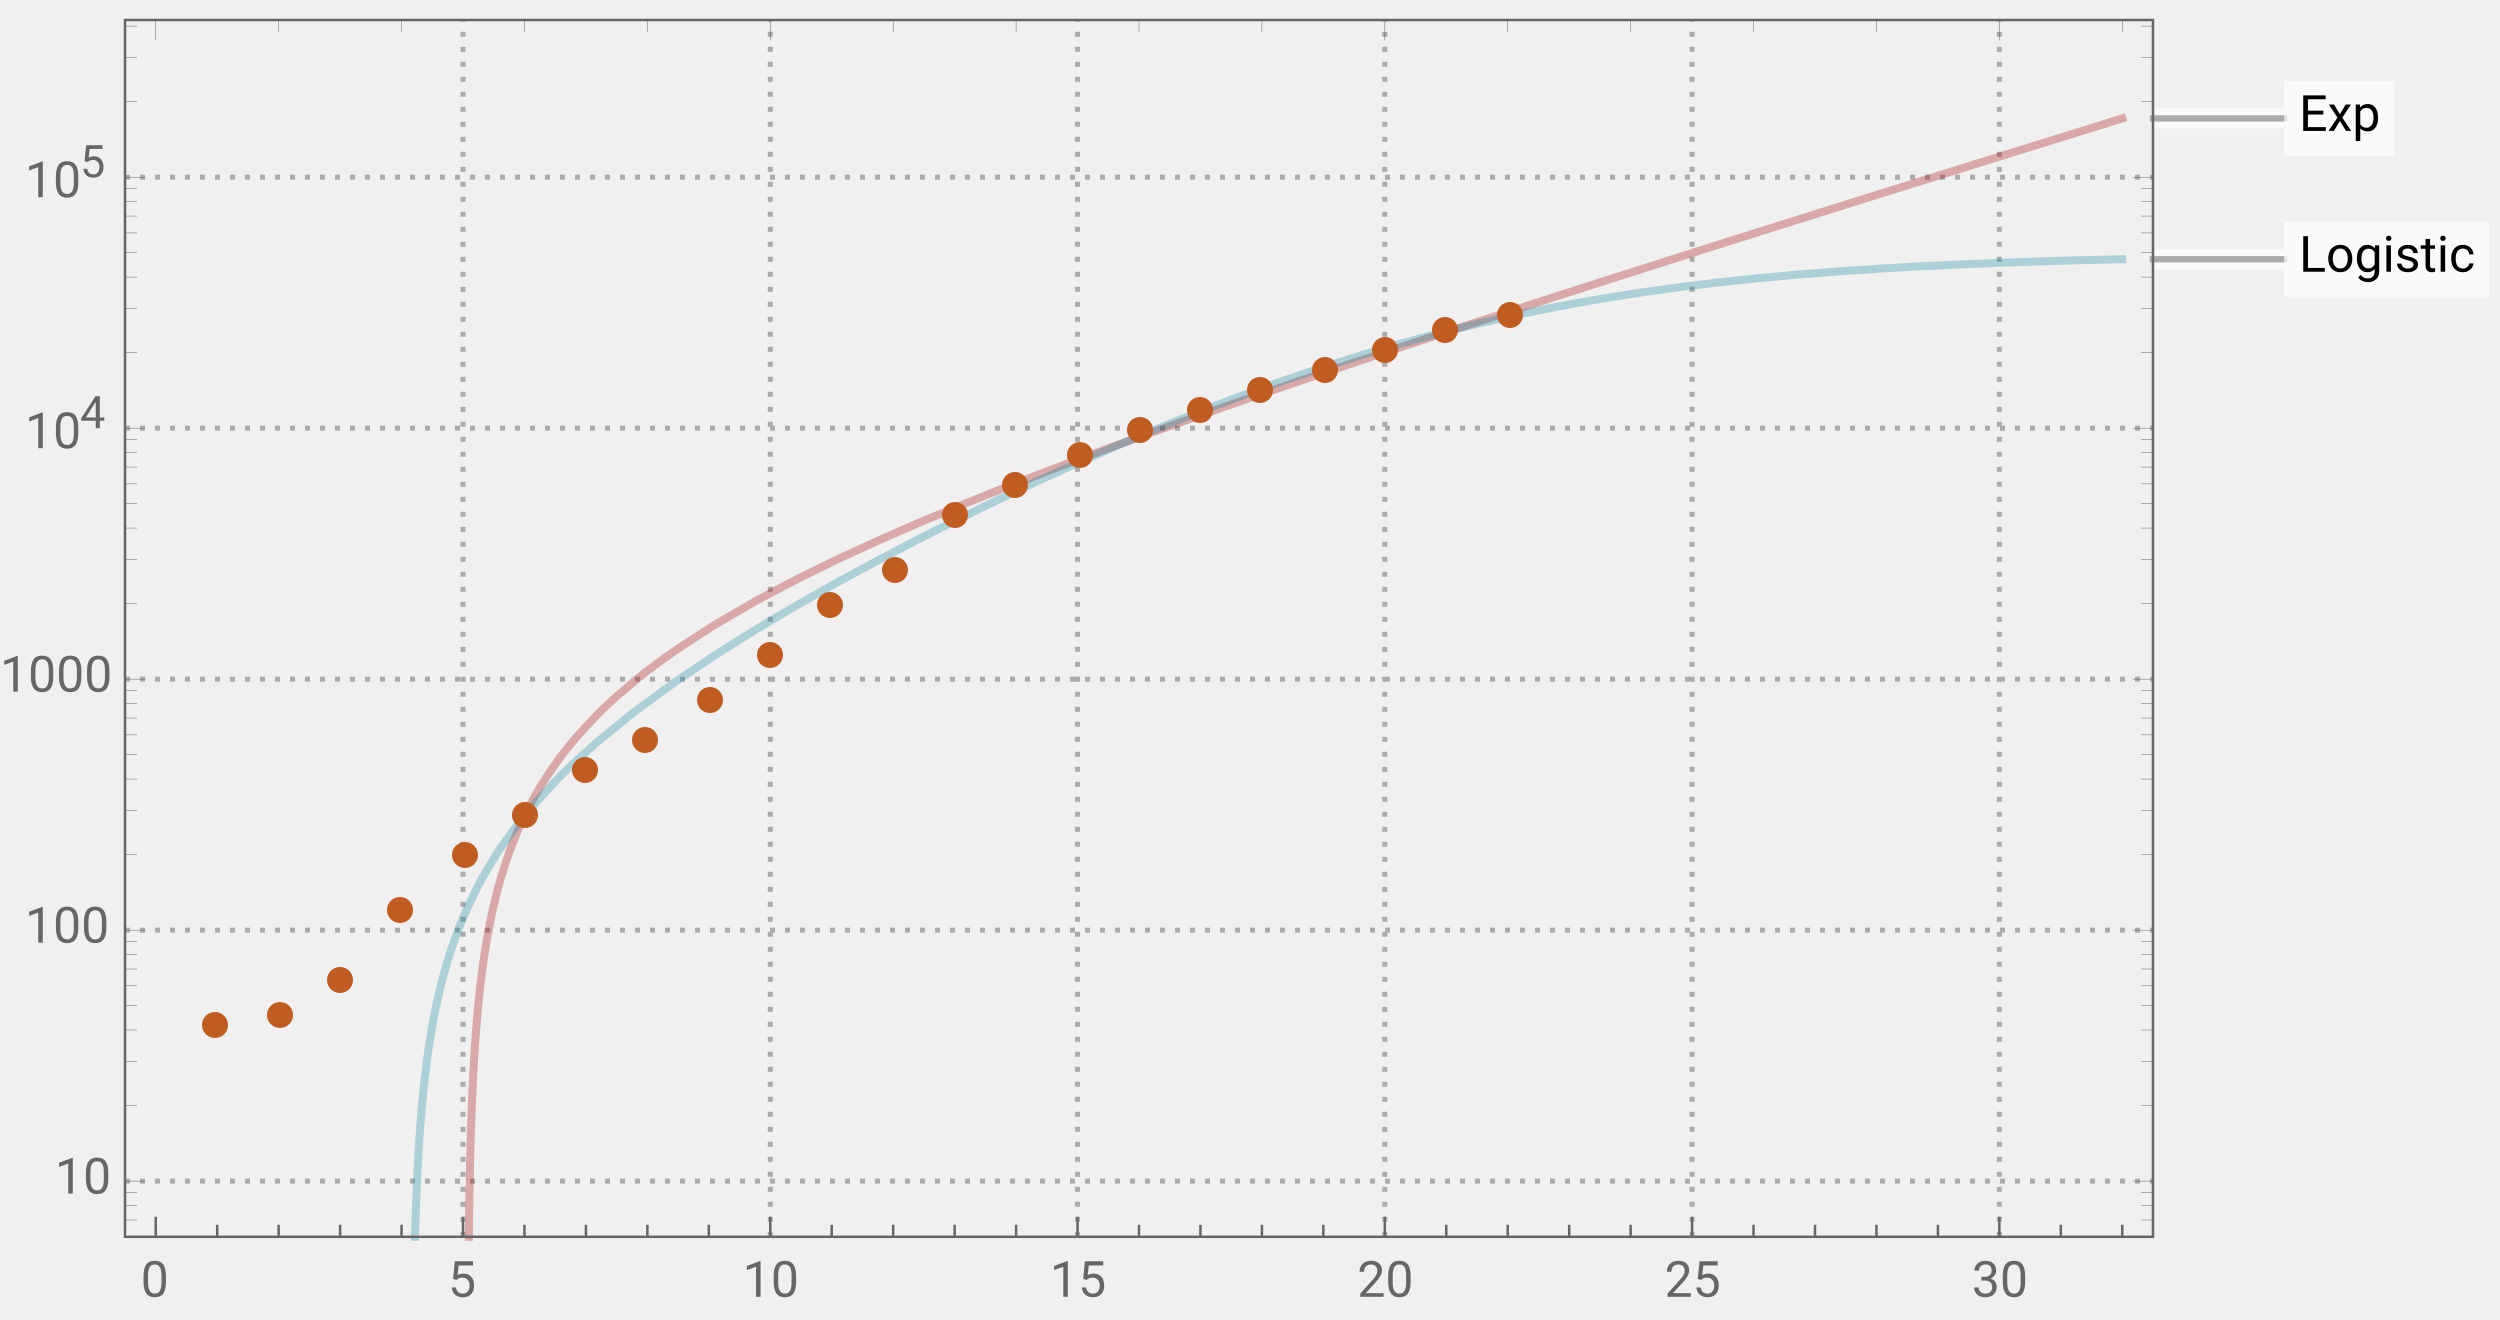
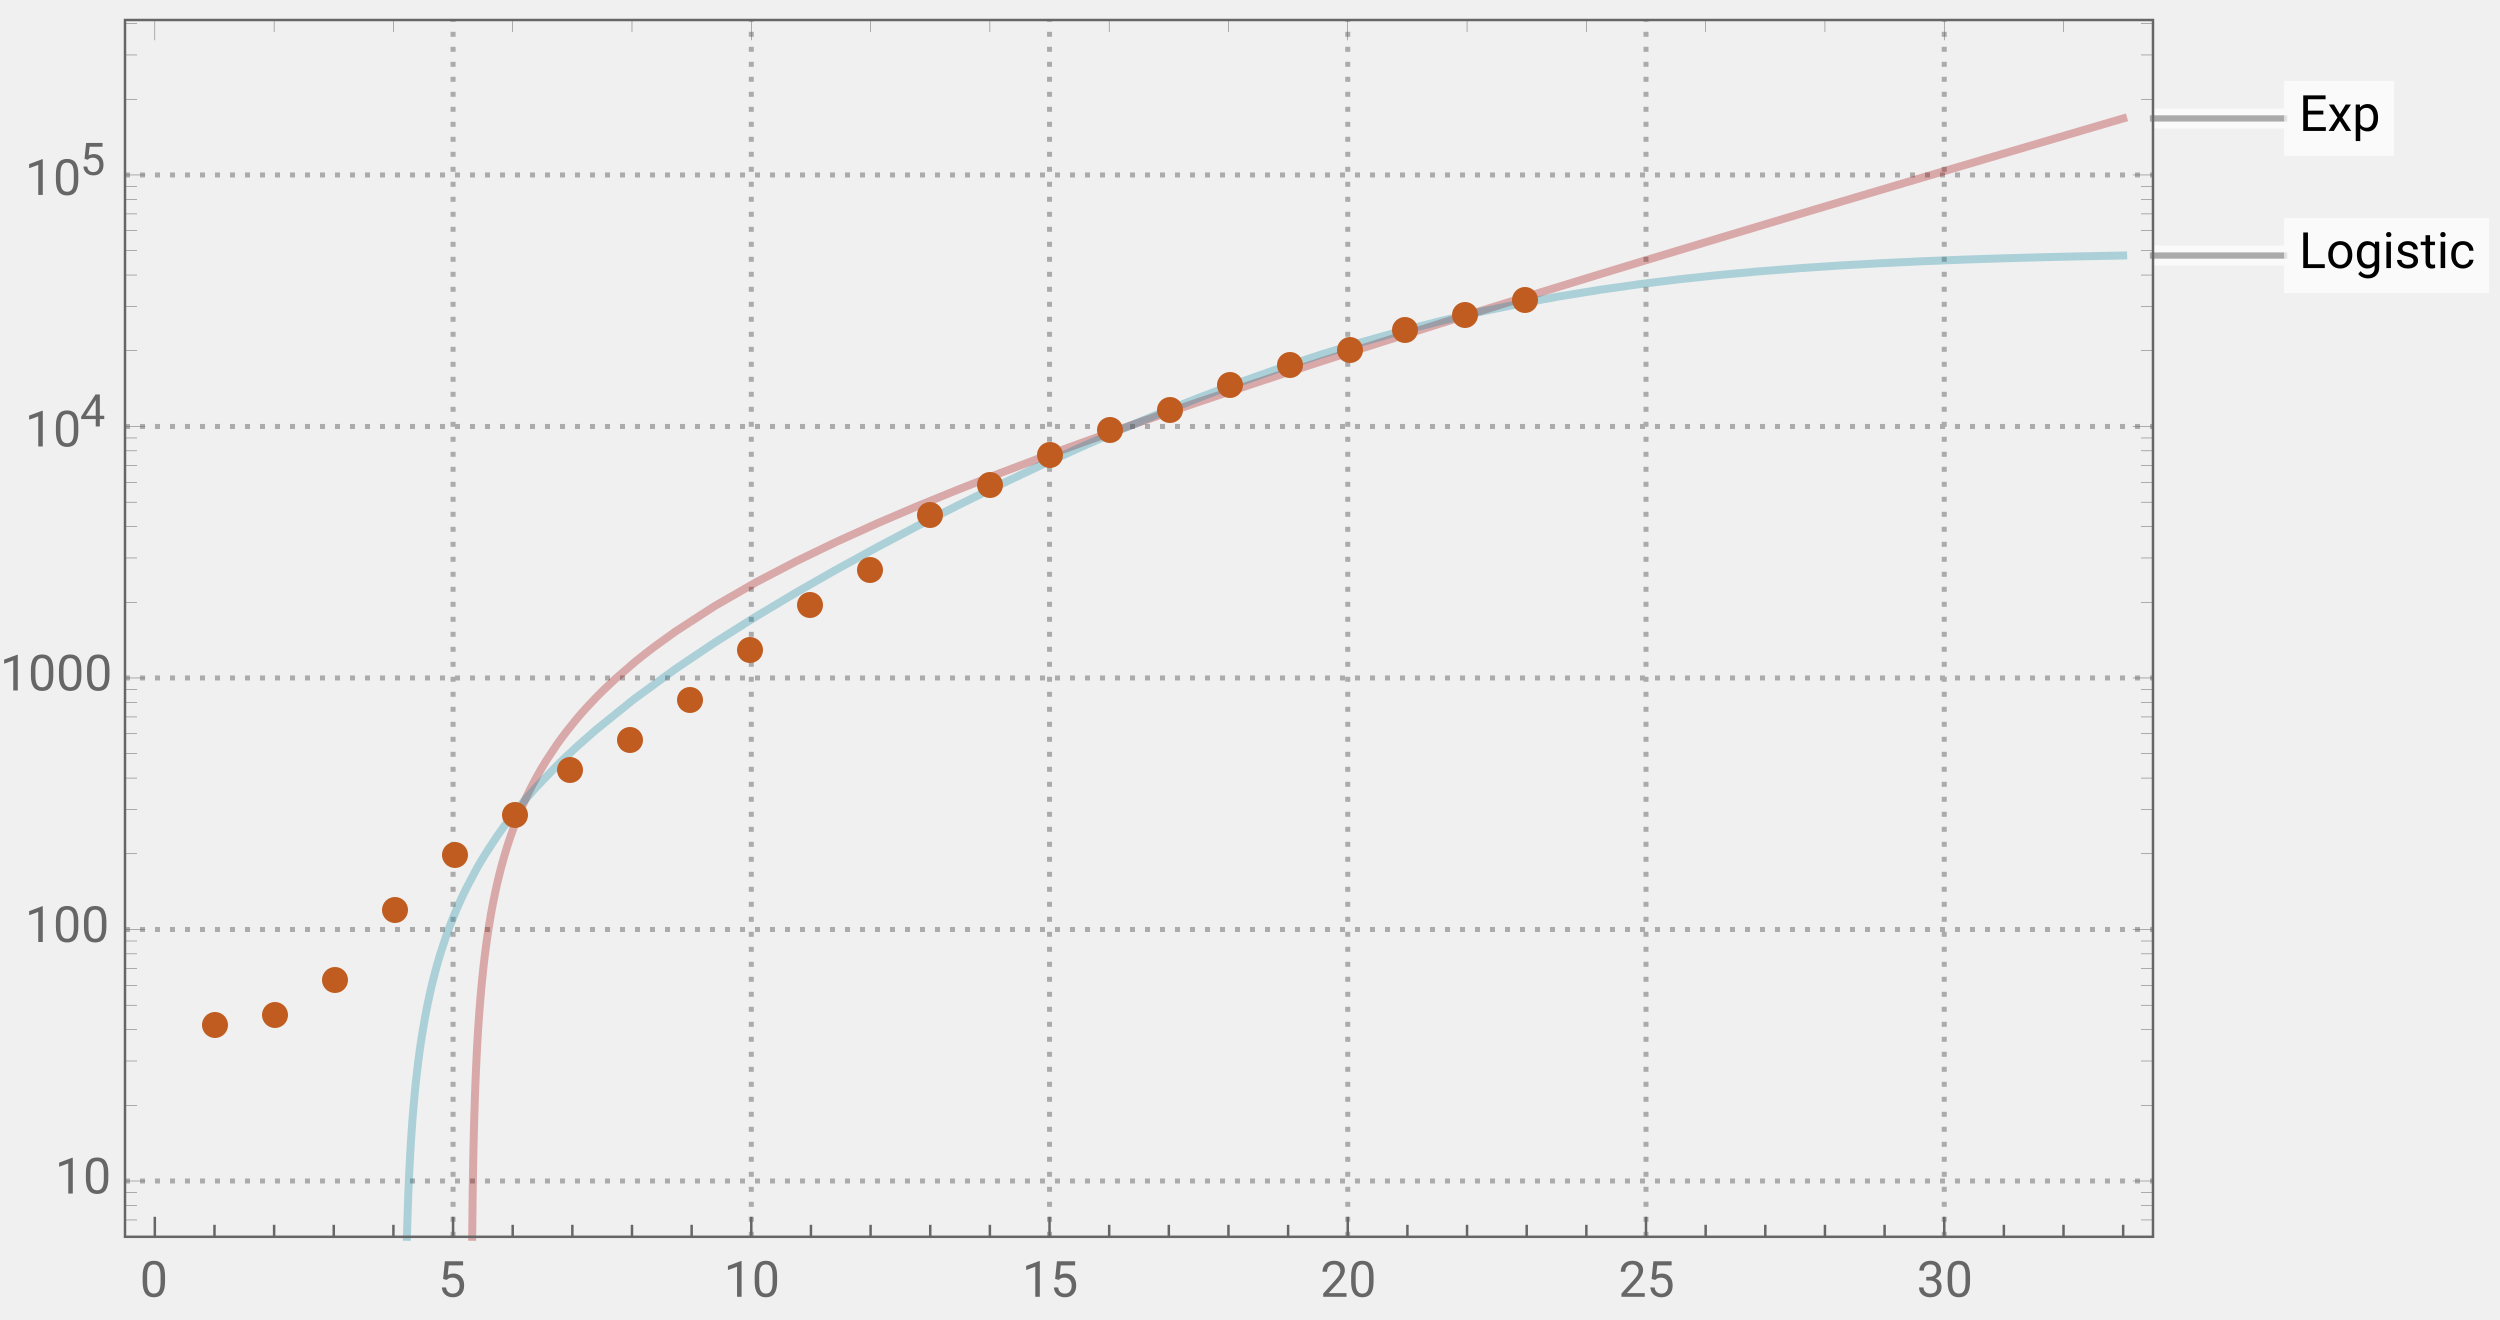
<svg xmlns="http://www.w3.org/2000/svg" xmlns:xlink="http://www.w3.org/1999/xlink" width="500pt" height="352" viewBox="0 0 500 264">
  <defs>
    <symbol overflow="visible" id="a">
      <path d="M4.844-3.285H1.762v2.52h3.582V0H.824v-7.11h4.469v.774H1.762v2.281h3.082zm0 0" />
    </symbol>
    <symbol overflow="visible" id="b">
      <path d="M2.457-3.355l1.172-1.926h1.055l-1.73 2.61L4.733 0H3.691L2.47-1.977 1.25 0H.2l1.784-2.672-1.73-2.61h1.043zm0 0" />
    </symbol>
    <symbol overflow="visible" id="c">
      <path d="M5.148-2.582c0 .805-.187 1.45-.554 1.941-.367.493-.864.739-1.492.739-.641 0-1.149-.203-1.516-.61v2.543H.684V-5.28h.824l.047.586c.367-.457.875-.688 1.53-.688.634 0 1.138.242 1.509.719.367.48.554 1.144.554 2zm-.906-.106c0-.593-.125-1.062-.379-1.41-.254-.343-.601-.515-1.047-.515-.546 0-.957.242-1.23.726v2.524c.27.48.684.722 1.242.722.434 0 .777-.171 1.031-.515.258-.344.383-.852.383-1.532zm0 0" />
    </symbol>
    <symbol overflow="visible" id="d">
      <path d="M1.766-.766h3.37V0H.825v-7.11h.942zm0 0" />
    </symbol>
    <symbol overflow="visible" id="e">
      <path d="M.445-2.691c0-.516.102-.98.305-1.395a2.25 2.25 0 01.848-.957c.363-.227.777-.34 1.246-.34.719 0 1.3.25 1.742.75.445.496.668 1.16.668 1.985v.066c0 .512-.098.977-.297 1.383a2.24 2.24 0 01-.844.957 2.35 2.35 0 01-1.261.34c-.715 0-1.297-.25-1.743-.746-.445-.5-.664-1.157-.664-1.977zm.907.109c0 .586.136 1.055.41 1.41.27.356.633.531 1.09.531.46 0 .824-.18 1.093-.539.27-.36.407-.863.407-1.511 0-.579-.137-1.047-.415-1.407a1.312 1.312 0 00-1.093-.543c-.446 0-.809.18-1.082.536-.274.355-.41.863-.41 1.523zm0 0" />
    </symbol>
    <symbol overflow="visible" id="f">
      <path d="M.469-2.688c0-.82.191-1.476.57-1.964.383-.485.887-.73 1.516-.73.644 0 1.148.23 1.507.687l.043-.586h.825v5.156c0 .684-.2 1.219-.606 1.613-.406.395-.949.59-1.633.59a2.71 2.71 0 01-1.12-.242c-.364-.164-.641-.387-.833-.668l.469-.543c.387.477.86.719 1.418.719.441 0 .785-.125 1.031-.371.246-.246.367-.598.367-1.047v-.453c-.359.418-.855.625-1.48.625-.617 0-1.117-.25-1.5-.746-.383-.5-.574-1.18-.574-2.04zm.906.106c0 .594.125 1.062.367 1.402.246.34.586.512 1.028.512.57 0 .988-.262 1.253-.777V-3.86c-.277-.504-.691-.754-1.246-.754-.437 0-.78.168-1.027.511-.25.344-.375.848-.375 1.52zm0 0" />
    </symbol>
    <symbol overflow="visible" id="g">
      <path d="M1.664 0H.762v-5.281h.902zM.688-6.684c0-.148.046-.27.136-.37.09-.102.223-.153.395-.153.176 0 .312.05.402.152.09.102.137.223.137.371 0 .145-.047.27-.137.364-.09.097-.223.148-.402.148-.176 0-.305-.047-.395-.148a.518.518 0 01-.136-.364zm0 0" />
    </symbol>
    <symbol overflow="visible" id="h">
      <path d="M3.758-1.402a.659.659 0 00-.274-.567c-.183-.136-.504-.254-.96-.351-.458-.098-.82-.215-1.09-.352-.27-.137-.47-.297-.598-.488a1.161 1.161 0 01-.191-.672c0-.434.183-.8.55-1.098.367-.3.832-.453 1.403-.453.597 0 1.086.156 1.457.465.375.309.558.707.558 1.188h-.906c0-.247-.105-.461-.316-.641-.211-.18-.473-.27-.793-.27-.328 0-.586.075-.77.22a.666.666 0 00-.281.558c0 .218.086.383.258.496.172.11.484.215.937.316.45.102.817.219 1.094.36.281.14.488.308.625.507.133.196.203.434.203.72 0 .472-.191.85-.566 1.136-.38.285-.868.426-1.473.426-.422 0-.797-.075-1.121-.223a1.852 1.852 0 01-.766-.629 1.513 1.513 0 01-.273-.871h.902a.93.93 0 00.363.719c.227.18.528.265.895.265.344 0 .617-.066.824-.207a.635.635 0 00.309-.554zm0 0" />
    </symbol>
    <symbol overflow="visible" id="i">
      <path d="M1.91-6.563v1.282h.985v.695H1.91v3.277c0 .211.043.371.13.477.089.105.237.16.452.16.102 0 .246-.023.43-.062V0a2.573 2.573 0 01-.695.098c-.403 0-.707-.121-.914-.368-.204-.242-.305-.59-.305-1.039v-3.277H.043v-.695h.965v-1.282zm0 0" />
    </symbol>
    <symbol overflow="visible" id="j">
      <path d="M2.805-.64a1.3 1.3 0 00.843-.294 1.01 1.01 0 00.399-.73h.855c-.015.3-.12.59-.312.863a2.03 2.03 0 01-.77.653 2.2 2.2 0 01-1.015.246c-.72 0-1.293-.239-1.72-.72C.66-1.101.45-1.757.45-2.593v-.148c0-.516.094-.973.285-1.375.188-.399.457-.711.813-.93.351-.223.77-.336 1.25-.336.594 0 1.086.18 1.476.535.395.356.602.817.63 1.38h-.856a1.238 1.238 0 00-.387-.84 1.217 1.217 0 00-.863-.333c-.457 0-.813.168-1.067.496-.253.332-.378.81-.378 1.434v.172c0 .61.125 1.078.375 1.406.25.328.609.492 1.078.492zm0 0" />
    </symbol>
    <symbol overflow="visible" id="k">
      <path d="M5.047-3.031c0 1.058-.18 1.844-.54 2.36-.362.51-.925.769-1.694.769-.758 0-1.32-.25-1.684-.754C.766-1.16.574-1.91.562-2.91v-1.207c0-1.043.18-1.82.54-2.328.363-.508.93-.762 1.703-.762.765 0 1.328.246 1.687.734.36.489.547 1.246.555 2.27zm-.902-1.235c0-.765-.106-1.324-.32-1.675-.216-.348-.555-.524-1.02-.524-.465 0-.801.176-1.012.524-.211.347-.32.882-.328 1.605v1.445c0 .77.113 1.336.336 1.704.222.367.558.546 1.012.546.445 0 .777-.171.992-.515.218-.344.332-.89.34-1.633zm0 0" />
    </symbol>
    <symbol overflow="visible" id="l">
      <path d="M1.008-3.563l.36-3.546h3.64v.836H2.133l-.215 1.937a2.32 2.32 0 011.187-.309c.649 0 1.16.215 1.543.645.383.426.57 1.004.57 1.734 0 .735-.195 1.309-.593 1.73-.395.423-.945.634-1.656.634-.63 0-1.14-.176-1.54-.524C1.032-.773.81-1.254.75-1.87h.855c.055.406.2.715.434.922.234.207.547.308.93.308.422 0 .75-.14.988-.43.238-.284.36-.679.36-1.187 0-.472-.13-.855-.387-1.144-.258-.285-.606-.43-1.035-.43-.395 0-.704.086-.926.258l-.242.195zm0 0" />
    </symbol>
    <symbol overflow="visible" id="m">
      <path d="M3.559 0h-.907v-6.02l-1.824.668v-.82l2.59-.973h.14zm0 0" />
    </symbol>
    <symbol overflow="visible" id="n">
      <path d="M5.25 0H.59v-.648l2.46-2.735c.364-.414.618-.75.755-1.008.14-.257.21-.527.21-.804 0-.371-.113-.676-.34-.914-.222-.239-.523-.356-.898-.356-.449 0-.797.13-1.047.383-.25.254-.37.613-.37 1.066H.452c0-.652.211-1.183.633-1.586.422-.402.984-.605 1.691-.605.66 0 1.184.172 1.567.52.386.347.578.808.578 1.382 0 .703-.445 1.535-1.336 2.5L1.68-.738h3.57zm0 0" />
    </symbol>
    <symbol overflow="visible" id="o">
      <path d="M1.906-3.992h.676c.426-.008.762-.121 1.008-.34.242-.219.363-.512.363-.883 0-.832-.414-1.25-1.242-1.25-.39 0-.703.113-.938.336-.23.223-.347.516-.347.887H.523c0-.563.204-1.031.618-1.406.41-.372.933-.559 1.57-.559.672 0 1.195.176 1.578.531.379.356.57.848.57 1.48 0 .31-.101.61-.3.9a1.81 1.81 0 01-.817.648c.39.125.692.328.903.617.214.285.32.636.32 1.047 0 .64-.207 1.144-.625 1.52-.418.374-.957.562-1.625.562s-1.211-.18-1.63-.543c-.417-.36-.624-.836-.624-1.43h.906c0 .375.121.672.367.898.243.227.57.336.98.336.438 0 .77-.113 1-.34.231-.23.349-.554.349-.98 0-.414-.125-.734-.383-.953-.254-.223-.618-.336-1.098-.344h-.676zm0 0" />
    </symbol>
    <symbol overflow="visible" id="p">
      <path d="M3.965-2.148h.887v.664h-.887V0h-.817v-1.484H.234v-.48l2.864-4.434h.867zm-2.809 0h1.992v-3.137l-.097.176zm0 0" />
    </symbol>
    <symbol overflow="visible" id="q">
      <path d="M.906-3.207l.324-3.191h3.278v.75H1.922l-.195 1.746a2.081 2.081 0 011.07-.278c.582 0 1.043.192 1.387.578.343.387.515.907.515 1.563 0 .66-.18 1.18-.535 1.559-.355.378-.851.566-1.492.566-.567 0-1.027-.156-1.383-.469-.36-.312-.562-.746-.613-1.3h.77c.05.367.179.644.39.828.21.187.492.28.836.28.379 0 .676-.128.89-.386.215-.258.32-.617.32-1.07 0-.426-.112-.77-.347-1.031-.234-.258-.543-.387-.93-.387-.355 0-.632.078-.835.23l-.215.18zm0 0" />
    </symbol>
  </defs>
-   <path d="M92.602 247.36V4m61.453 243.36V4m61.453 243.36V4m61.457 243.36V4m61.453 243.36V4m61.453 243.36V4M25 236.223h405.598M25 186.027h405.598M25 135.832h405.598M25 85.637h405.598M25 35.441h405.598" fill="none" stroke="#666" stroke-opacity=".5" stroke-dasharray="1,2" stroke-miterlimit="3.25" />
-   <path d="M93.762 247.36l.129-8.747.129-6.277.128-4.875.13-3.988.128-3.38.13-2.925.128-2.586.129-2.316.129-2.094.129-1.914.129-1.766.257-3.156.122-1.336.117-1.258.242-2.32.121-1.078.121-1.031.238-1.926.122-.907.12-.867.239-1.648.48-2.977.121-.687.122-.668.242-1.281.48-2.368.121-.554.118-.543.242-1.047.48-1.969.121-.469.121-.457.239-.89.48-1.688.965-3.058.121-.356.117-.351.242-.688.48-1.32.962-2.446.133-.312.129-.313.261-.605.524-1.176 1.043-2.195.257-.524.262-.507.524-.993 1.043-1.878.129-.227.132-.223.258-.441.524-.863 1.043-1.649 2.085-3.02.122-.167.125-.164.242-.332.488-.645.973-1.246 1.949-2.348 3.894-4.207.122-.117.117-.121.238-.238.48-.473.954-.918 1.91-1.77 3.82-3.273.129-.11.129-.105.258-.207.52-.418 1.034-.816 2.075-1.582 4.144-2.98 7.734-5.02 8.383-4.863 8.23-4.348 7.673-3.766 8.328-3.836 7.77-3.402 8.417-3.523 8.266-3.325 7.71-3.004 8.364-3.164 7.805-2.882 7.652-2.77 8.305-2.945 7.746-2.707 8.398-2.887 8.243-2.8 7.691-2.583 8.336-2.773 7.785-2.563 7.633-2.496 8.277-2.691 7.727-2.492 8.375-2.692 7.82-2.496 7.668-2.441 8.316-2.637 7.758-2.45 8.414-2.648 8.258-2.593 7.703-2.415 8.352-2.609 7.797-2.434 7.644-2.378 8.293-2.582 7.742-2.403.133-.043.137-.039.27-.086.539-.168 1.078-.332 2.16-.672.137-.043.132-.039.274-.086.539-.168 1.078-.332.137-.043.132-.043.27-.082.543-.168.133-.043.137-.043.27-.082.132-.043.137-.039.136-.043.133-.043" fill="none" stroke-width="1.6" stroke-linecap="square" stroke="#a60000" stroke-opacity=".3" stroke-miterlimit="3.25" />
-   <path d="M83 247.36l.113-3.735.133-3.664.129-3.14.133-2.758.129-2.45.133-2.21.132-2.012.13-1.848.132-1.707.129-1.59.266-2.875.129-1.316.132-1.243.262-2.3.133-1.07.129-1.024.265-1.918.13-.902.132-.871.262-1.653.133-.781.129-.762.265-1.449.524-2.66.129-.61.128-.593.258-1.149.516-2.152.129-.508.129-.5.257-.969.516-1.832.129-.437.129-.434.258-.84.515-1.601 1.032-2.942.132-.343.13-.34.257-.672.516-1.29 1.031-2.41 2.063-4.277.12-.234.118-.226.242-.454.48-.886.961-1.696 1.926-3.132.121-.184.121-.188.239-.363.48-.722.965-1.395 1.922-2.625.133-.168.129-.172.261-.336.524-.668 1.043-1.293 2.086-2.457 4.171-4.492.247-.246.242-.246.488-.485.973-.96 1.949-1.852 3.894-3.496 7.641-6.219 8.29-6.055 7.733-5.195 8.383-5.262 8.23-4.875 7.673-4.336 8.328-4.515 7.77-4.063 8.417-4.246 8.266-4.02 7.71-3.628 8.364-3.793 7.805-3.414 7.652-3.215 8.305-3.332 7.746-2.965 8.398-3.035 8.243-2.797 7.691-2.437 8.336-2.454 7.785-2.101 7.633-1.887 8.277-1.86 7.727-1.554 8.375-1.5 7.82-1.238 7.668-1.074 8.316-1.012 7.758-.82 8.414-.77 8.258-.64 7.703-.512 8.352-.473 7.797-.371 7.644-.313 8.293-.285.969-.031.969-.027 1.933-.059 3.871-.11.133-.003h.137l.809-.024 1.078-.027 2.16-.055.137-.004h.132l.274-.007.539-.012 1.078-.027.137-.004h.132l.27-.008.543-.012.133-.004.137-.004.27-.004.132-.004.273-.007h.133" fill="none" stroke-width="1.6" stroke-linecap="square" stroke="#0d86a0" stroke-opacity=".3" stroke-miterlimit="3.25" />
+   <path d="M90.613 247.36V4m59.645 243.36V4m59.648 243.36V4m59.644 243.36V4m59.65 243.36V4m59.648 243.36V4M25 236.2h405.598M25 185.898h405.598M25 135.594h405.598M25 85.293h405.598M25 34.992h405.598" fill="none" stroke="#666" stroke-opacity=".5" stroke-dasharray="1,2" stroke-miterlimit="3.25" />
+   <path d="M94.438 247.36l.101-8.958.129-7.425.129-5.543.133-4.422.129-3.68.129-3.156.128-2.762.118-2.297.12-2.082.122-1.902.12-1.754.122-1.629.121-1.516.238-2.754.121-1.257.122-1.196.238-2.21.12-1.032.122-.984.242-1.848.121-.871.117-.84.243-1.594.48-2.882.121-.668.121-.649.243-1.246.48-2.308.121-.543.117-.532.242-1.027.48-1.926.122-.46.121-.45.242-.871.48-1.66.122-.395.12-.39.24-.766.48-1.453.965-2.676.128-.34.133-.34.262-.656.52-1.27 1.046-2.355.13-.281.132-.277.258-.543.523-1.055 1.043-1.988.133-.239.129-.238.262-.465.523-.906 1.043-1.727 2.09-3.148.242-.344.246-.344.485-.667.976-1.29 1.95-2.421.12-.145.126-.14.242-.286.488-.566.973-1.094 1.953-2.074.117-.121.121-.121.238-.246.477-.477.957-.937 1.91-1.797 3.824-3.317.13-.105.128-.11.262-.21.515-.418 1.04-.829 2.074-1.59 4.148-2.988 7.742-5.02 8.391-4.831 8.234-4.301 7.684-3.711 8.332-3.77 7.777-3.332 8.43-3.437 8.273-3.242 7.72-2.918 8.366-3.067 7.813-2.789 7.66-2.675 8.313-2.844 7.753-2.602 8.403-2.781 8.254-2.688 7.695-2.472 8.348-2.656 7.789-2.454 7.636-2.386 8.29-2.567 7.734-2.379 8.379-2.566 7.828-2.379 7.676-2.32 8.324-2.508 7.766-2.332 8.421-2.516 8.266-2.46 7.707-2.29 8.363-2.476 7.805-2.309 7.649-2.258 8.304-2.441 7.746-2.277.133-.04.137-.042.808-.235 1.082-.32 2.16-.633.274-.078.27-.082.539-.156 1.082-.32.132-.04.137-.039.27-.078.543-.16.132-.04.137-.038.27-.078.133-.04.136-.042.137-.04.133-.038" fill="none" stroke-width="1.6" stroke-linecap="square" stroke="#a60000" stroke-opacity=".3" stroke-miterlimit="3.25" />
+   <path d="M81.383 247.36l.02-.75.132-4.294.13-3.597.132-3.098.133-2.719.129-2.425.132-2.188.133-1.996.13-1.832.132-1.695.262-3.055.132-1.387.13-1.308.265-2.414.129-1.118.133-1.066.261-2 .133-.938.133-.902.262-1.707.527-3.09.129-.71.133-.696.262-1.328.527-2.457.133-.578.129-.567.261-1.09.528-2.05.129-.48.129-.47.257-.917.516-1.735 1.035-3.16.129-.371.129-.363.258-.715.515-1.371 1.032-2.559.257-.601.262-.59.516-1.149 1.031-2.16 2.066-3.894.118-.215.12-.211.243-.418.48-.817.965-1.574 1.926-2.933.121-.176.117-.176.242-.344.48-.68.966-1.324 1.926-2.5.128-.164.133-.164.262-.324.52-.637 1.046-1.242 2.086-2.375 4.18-4.363.242-.242.246-.239.485-.476.976-.938 1.95-1.82 3.902-3.441 7.644-6.165 8.297-6.042 7.742-5.208 8.391-5.292 8.234-4.915 7.684-4.382 8.332-4.567 7.777-4.11 8.43-4.292 8.273-4.063 7.72-3.656 8.366-3.816 7.813-3.418 7.66-3.211 8.313-3.317 7.753-2.925 8.403-2.98 8.254-2.723 7.695-2.352 8.348-2.344 7.789-1.988 7.636-1.77 8.29-1.718 7.734-1.426 8.379-1.36 7.828-1.109 7.676-.95 8.324-.89 7.766-.71 8.421-.657 8.266-.547 7.707-.43 8.363-.394 7.805-.309.117-.004.121-.003.239-.008.476-.02.957-.031 1.914-.066 3.825-.121.132-.004.387-.012 1.559-.047 2.074-.059 4.152-.113h.121l.117-.004.243-.008 3.39-.082 3.875-.086.133-.003.137-.004.27-.004.538-.012 1.082-.023 2.16-.043h.137l.137-.004.27-.004.539-.012 1.082-.02.132-.003h.137l.27-.008.543-.008.132-.004h.137l.27-.008h.133l.136-.004h.137l.133-.004" fill="none" stroke-width="1.6" stroke-linecap="square" stroke="#0d86a0" stroke-opacity=".3" stroke-miterlimit="3.25" />
  <path d="M430.598 23.688h26.226" fill="none" stroke-width="4" stroke-linejoin="round" stroke="#fff" stroke-opacity=".667" stroke-miterlimit="3.25" />
  <path d="M430.598 23.688h26.226" fill="none" stroke-width="1.25" stroke-linecap="square" stroke="#aaa" stroke-miterlimit="3.25" />
  <path d="M478.824 16.188v15h-22v-15zm0 0" fill="#fff" fill-opacity=".667" />
-   <use xlink:href="#a" x="459.824" y="26.187" />
-   <use xlink:href="#b" x="465.508" y="26.187" />
-   <use xlink:href="#c" x="470.464" y="26.187" />
-   <path d="M430.598 51.848h26.226" fill="none" stroke-width="4" stroke-linejoin="round" stroke="#fff" stroke-opacity=".667" stroke-miterlimit="3.25" />
-   <path d="M430.598 51.848h26.226" fill="none" stroke-width="1.25" stroke-linecap="square" stroke="#aaa" stroke-miterlimit="3.25" />
-   <path d="M497.824 44.348v15h-41v-15zm0 0" fill="#fff" fill-opacity=".667" />
-   <use xlink:href="#d" x="459.824" y="54.348" />
-   <use xlink:href="#e" x="465.205" y="54.348" />
-   <use xlink:href="#f" x="470.908" y="54.348" />
-   <use xlink:href="#g" x="476.518" y="54.348" />
-   <use xlink:href="#h" x="478.945" y="54.348" />
-   <use xlink:href="#i" x="484.101" y="54.348" />
-   <use xlink:href="#g" x="487.368" y="54.348" />
-   <use xlink:href="#j" x="489.795" y="54.348" />
-   <path d="M45.602 205A2.598 2.598 0 0043 202.398 2.598 2.598 0 0040.398 205 2.598 2.598 0 0043 207.602 2.598 2.598 0 0045.602 205zm13-2A2.598 2.598 0 0056 200.398 2.598 2.598 0 0053.398 203 2.598 2.598 0 0056 205.602 2.598 2.598 0 0058.602 203zm12-7A2.598 2.598 0 0068 193.398 2.598 2.598 0 0065.398 196 2.598 2.598 0 0068 198.602 2.598 2.598 0 0070.602 196zm12-14A2.598 2.598 0 0080 179.398 2.598 2.598 0 0077.398 182 2.598 2.598 0 0080 184.602 2.598 2.598 0 0082.602 182zm13-11A2.598 2.598 0 0093 168.398 2.598 2.598 0 0090.398 171 2.598 2.598 0 0093 173.602 2.598 2.598 0 0095.602 171zm12-8a2.598 2.598 0 00-2.602-2.602 2.598 2.598 0 00-2.602 2.602 2.598 2.598 0 002.602 2.602 2.598 2.598 0 002.602-2.602zm12-9a2.598 2.598 0 00-2.602-2.602 2.598 2.598 0 00-2.602 2.602 2.598 2.598 0 002.602 2.602 2.598 2.598 0 002.602-2.602zm12-6a2.598 2.598 0 00-2.602-2.602 2.598 2.598 0 00-2.602 2.602 2.598 2.598 0 002.602 2.602 2.598 2.598 0 002.602-2.602zm13-8a2.598 2.598 0 00-2.602-2.602 2.598 2.598 0 00-2.602 2.602 2.598 2.598 0 002.602 2.602 2.598 2.598 0 002.602-2.602zm12-9a2.598 2.598 0 00-2.602-2.602 2.598 2.598 0 00-2.602 2.602 2.598 2.598 0 002.602 2.602 2.598 2.598 0 002.602-2.602zm12-10a2.598 2.598 0 00-2.602-2.602 2.598 2.598 0 00-2.602 2.602 2.598 2.598 0 002.602 2.602 2.598 2.598 0 002.602-2.602zm13-7a2.598 2.598 0 00-2.602-2.602 2.598 2.598 0 00-2.602 2.602 2.598 2.598 0 002.602 2.602 2.598 2.598 0 002.602-2.602zm12-11a2.598 2.598 0 00-2.602-2.602 2.598 2.598 0 00-2.602 2.602 2.598 2.598 0 002.602 2.602 2.598 2.598 0 002.602-2.602zm12-6A2.598 2.598 0 00203 94.398 2.598 2.598 0 00200.398 97 2.598 2.598 0 00203 99.602 2.598 2.598 0 00205.602 97zm13-6A2.598 2.598 0 00216 88.398 2.598 2.598 0 00213.398 91 2.598 2.598 0 00216 93.602 2.598 2.598 0 00218.602 91zm12-5A2.598 2.598 0 00228 83.398 2.598 2.598 0 00225.398 86 2.598 2.598 0 00228 88.602 2.598 2.598 0 00230.602 86zm12-4A2.598 2.598 0 00240 79.398 2.598 2.598 0 00237.398 82 2.598 2.598 0 00240 84.602 2.598 2.598 0 00242.602 82zm12-4A2.598 2.598 0 00252 75.398 2.598 2.598 0 00249.398 78 2.598 2.598 0 00252 80.602 2.598 2.598 0 00254.602 78zm13-4A2.598 2.598 0 00265 71.398 2.598 2.598 0 00262.398 74 2.598 2.598 0 00265 76.602 2.598 2.598 0 00267.602 74zm12-4A2.598 2.598 0 00277 67.398 2.598 2.598 0 00274.398 70 2.598 2.598 0 00277 72.602 2.598 2.598 0 00279.602 70zm12-4A2.598 2.598 0 00289 63.398 2.598 2.598 0 00286.398 66 2.598 2.598 0 00289 68.602 2.598 2.598 0 00291.602 66zm13-3A2.598 2.598 0 00302 60.398 2.598 2.598 0 00299.398 63 2.598 2.598 0 00302 65.602 2.598 2.598 0 00304.602 63zm0 0" fill-rule="evenodd" fill="#c05c20" />
+   <use xlink:href="#a" x="459.824" y="26.186" />
+   <use xlink:href="#b" x="465.508" y="26.186" />
+   <use xlink:href="#c" x="470.464" y="26.186" />
+   <path d="M430.598 51.105h15.707l1.148.004h9.371" fill="none" stroke-width="4" stroke-linejoin="round" stroke="#fff" stroke-opacity=".667" stroke-miterlimit="3.25" />
+   <path d="M430.598 51.105h15.707l1.148.004h9.371" fill="none" stroke-width="1.25" stroke-linecap="square" stroke="#aaa" stroke-miterlimit="3.25" />
+   <path d="M497.824 43.61v15h-41v-15zm0 0" fill="#fff" fill-opacity=".667" />
+   <use xlink:href="#d" x="459.824" y="53.608" />
+   <use xlink:href="#e" x="465.205" y="53.608" />
+   <use xlink:href="#f" x="470.908" y="53.608" />
+   <use xlink:href="#g" x="476.518" y="53.608" />
+   <use xlink:href="#h" x="478.945" y="53.608" />
+   <use xlink:href="#i" x="484.101" y="53.608" />
+   <use xlink:href="#g" x="487.368" y="53.608" />
+   <use xlink:href="#j" x="489.795" y="53.608" />
+   <path d="M45.602 205A2.598 2.598 0 0043 202.398 2.598 2.598 0 0040.398 205 2.598 2.598 0 0043 207.602 2.598 2.598 0 0045.602 205zm12-2A2.598 2.598 0 0055 200.398 2.598 2.598 0 0052.398 203 2.598 2.598 0 0055 205.602 2.598 2.598 0 0057.602 203zm12-7A2.598 2.598 0 0067 193.398 2.598 2.598 0 0064.398 196 2.598 2.598 0 0067 198.602 2.598 2.598 0 0069.602 196zm12-14A2.598 2.598 0 0079 179.398 2.598 2.598 0 0076.398 182 2.598 2.598 0 0079 184.602 2.598 2.598 0 0081.602 182zm12-11A2.598 2.598 0 0091 168.398 2.598 2.598 0 0088.398 171 2.598 2.598 0 0091 173.602 2.598 2.598 0 0093.602 171zm12-8a2.598 2.598 0 00-2.602-2.602 2.598 2.598 0 00-2.602 2.602 2.598 2.598 0 002.602 2.602 2.598 2.598 0 002.602-2.602zm11-9a2.598 2.598 0 00-2.602-2.602 2.598 2.598 0 00-2.602 2.602 2.598 2.598 0 002.602 2.602 2.598 2.598 0 002.602-2.602zm12-6a2.598 2.598 0 00-2.602-2.602 2.598 2.598 0 00-2.602 2.602 2.598 2.598 0 002.602 2.602 2.598 2.598 0 002.602-2.602zm12-8a2.598 2.598 0 00-2.602-2.602 2.598 2.598 0 00-2.602 2.602 2.598 2.598 0 002.602 2.602 2.598 2.598 0 002.602-2.602zm12-10a2.598 2.598 0 00-2.602-2.602 2.598 2.598 0 00-2.602 2.602 2.598 2.598 0 002.602 2.602 2.598 2.598 0 002.602-2.602zm12-9a2.598 2.598 0 00-2.602-2.602 2.598 2.598 0 00-2.602 2.602 2.598 2.598 0 002.602 2.602 2.598 2.598 0 002.602-2.602zm12-7a2.598 2.598 0 00-2.602-2.602 2.598 2.598 0 00-2.602 2.602 2.598 2.598 0 002.602 2.602 2.598 2.598 0 002.602-2.602zm12-11a2.598 2.598 0 00-2.602-2.602 2.598 2.598 0 00-2.602 2.602 2.598 2.598 0 002.602 2.602 2.598 2.598 0 002.602-2.602zm12-6A2.598 2.598 0 00198 94.398 2.598 2.598 0 00195.398 97 2.598 2.598 0 00198 99.602 2.598 2.598 0 00200.602 97zm12-6A2.598 2.598 0 00210 88.398 2.598 2.598 0 00207.398 91 2.598 2.598 0 00210 93.602 2.598 2.598 0 00212.602 91zm12-5A2.598 2.598 0 00222 83.398 2.598 2.598 0 00219.398 86 2.598 2.598 0 00222 88.602 2.598 2.598 0 00224.602 86zm12-4A2.598 2.598 0 00234 79.398 2.598 2.598 0 00231.398 82 2.598 2.598 0 00234 84.602 2.598 2.598 0 00236.602 82zm12-5A2.598 2.598 0 00246 74.398 2.598 2.598 0 00243.398 77 2.598 2.598 0 00246 79.602 2.598 2.598 0 00248.602 77zm12-4A2.598 2.598 0 00258 70.398 2.598 2.598 0 00255.398 73 2.598 2.598 0 00258 75.602 2.598 2.598 0 00260.602 73zm12-3A2.598 2.598 0 00270 67.398 2.598 2.598 0 00267.398 70 2.598 2.598 0 00270 72.602 2.598 2.598 0 00272.602 70zm11-4A2.598 2.598 0 00281 63.398 2.598 2.598 0 00278.398 66 2.598 2.598 0 00281 68.602 2.598 2.598 0 00283.602 66zm12-3A2.598 2.598 0 00293 60.398 2.598 2.598 0 00290.398 63 2.598 2.598 0 00293 65.602 2.598 2.598 0 00295.602 63zm12-3A2.598 2.598 0 00305 57.398 2.598 2.598 0 00302.398 60 2.598 2.598 0 00305 62.602 2.598 2.598 0 00307.602 60zm0 0" fill-rule="evenodd" fill="#c05c20" />
  <path d="M430.598 247.36H25m0 0V4m0 0h405.598m0 0v243.36" fill="none" stroke-width=".5" stroke-linecap="square" stroke="#666" stroke-miterlimit="3.25" />
-   <path d="M31.145 247.36v-4" fill="none" stroke-width=".5" stroke="#666" stroke-miterlimit="3.25" />
-   <use xlink:href="#k" x="28.145" y="259.36" fill="#666" />
-   <path d="M43.438 247.36v-2.4m12.289 2.4v-2.4m12.293 2.4v-2.4m12.289 2.4v-2.4m12.293 2.4v-4" fill="none" stroke-width=".5" stroke="#666" stroke-miterlimit="3.25" />
-   <use xlink:href="#l" x="89.6" y="259.36" fill="#666" />
-   <path d="M104.89 247.36v-2.4m12.294 2.4v-2.4m12.289 2.4v-2.4m12.289 2.4v-2.4m12.293 2.4v-4" fill="none" stroke-width=".5" stroke="#666" stroke-miterlimit="3.25" />
+   <path d="M30.965 247.36v-4" fill="none" stroke-width=".5" stroke="#666" stroke-miterlimit="3.25" />
+   <use xlink:href="#k" x="27.965" y="259.359" fill="#666" />
+   <path d="M42.895 247.36v-2.4m11.929 2.4v-2.4m11.93 2.4v-2.4m11.93 2.4v-2.4m11.929 2.4v-4" fill="none" stroke-width=".5" stroke="#666" stroke-miterlimit="3.25" />
+   <use xlink:href="#l" x="87.612" y="259.359" fill="#666" />
+   <path d="M102.54 247.36v-2.4m11.929 2.4v-2.4m11.929 2.4v-2.4m11.93 2.4v-2.4m11.93 2.4v-4" fill="none" stroke-width=".5" stroke="#666" stroke-miterlimit="3.25" />
  <g fill="#666">
-     <use xlink:href="#m" x="148.554" y="259.36" />
-     <use xlink:href="#k" x="154.17" y="259.36" />
+     <use xlink:href="#m" x="144.758" y="259.359" />
+     <use xlink:href="#k" x="150.374" y="259.359" />
  </g>
-   <path d="M166.344 247.36v-2.4m12.293 2.4v-2.4m12.289 2.4v-2.4m12.293 2.4v-2.4m12.289 2.4v-4" fill="none" stroke-width=".5" stroke="#666" stroke-miterlimit="3.25" />
+   <path d="M162.188 247.36v-2.4m11.929 2.4v-2.4m11.93 2.4v-2.4m11.93 2.4v-2.4m11.929 2.4v-4" fill="none" stroke-width=".5" stroke="#666" stroke-miterlimit="3.25" />
  <g fill="#666">
-     <use xlink:href="#m" x="210.009" y="259.36" />
-     <use xlink:href="#l" x="215.624" y="259.36" />
+     <use xlink:href="#m" x="204.405" y="259.359" />
+     <use xlink:href="#l" x="210.02" y="259.359" />
  </g>
-   <path d="M227.8 247.36v-2.4m12.29 2.4v-2.4m12.293 2.4v-2.4m12.289 2.4v-2.4m12.293 2.4v-4" fill="none" stroke-width=".5" stroke="#666" stroke-miterlimit="3.25" />
+   <path d="M221.836 247.36v-2.4m11.93 2.4v-2.4m11.925 2.4v-2.4m11.93 2.4v-2.4m11.929 2.4v-4" fill="none" stroke-width=".5" stroke="#666" stroke-miterlimit="3.25" />
  <g fill="#666">
-     <use xlink:href="#n" x="271.463" y="259.36" />
-     <use xlink:href="#k" x="277.078" y="259.36" />
+     <use xlink:href="#n" x="264.052" y="259.359" />
+     <use xlink:href="#k" x="269.667" y="259.359" />
  </g>
-   <path d="M289.254 247.36v-2.4m12.293 2.4v-2.4m12.289 2.4v-2.4m12.289 2.4v-2.4m12.293 2.4v-4" fill="none" stroke-width=".5" stroke="#666" stroke-miterlimit="3.25" />
+   <path d="M281.48 247.36v-2.4m11.93 2.4v-2.4m11.93 2.4v-2.4m11.93 2.4v-2.4m11.93 2.4v-4" fill="none" stroke-width=".5" stroke="#666" stroke-miterlimit="3.25" />
  <g fill="#666">
-     <use xlink:href="#n" x="332.918" y="259.36" />
-     <use xlink:href="#l" x="338.533" y="259.36" />
+     <use xlink:href="#n" x="323.699" y="259.359" />
+     <use xlink:href="#l" x="329.314" y="259.359" />
  </g>
-   <path d="M350.707 247.36v-2.4m12.293 2.4v-2.4m12.29 2.4v-2.4m12.292 2.4v-2.4m12.289 2.4v-4" fill="none" stroke-width=".5" stroke="#666" stroke-miterlimit="3.25" />
+   <path d="M341.129 247.36v-2.4m11.93 2.4v-2.4m11.929 2.4v-2.4m11.93 2.4v-2.4m11.93 2.4v-4" fill="none" stroke-width=".5" stroke="#666" stroke-miterlimit="3.25" />
  <g fill="#666">
-     <use xlink:href="#o" x="394.372" y="259.36" />
-     <use xlink:href="#k" x="399.987" y="259.36" />
+     <use xlink:href="#o" x="383.346" y="259.359" />
+     <use xlink:href="#k" x="388.961" y="259.359" />
  </g>
-   <path d="M412.164 247.36v-2.4m12.289 2.4v-2.4" fill="none" stroke-width=".5" stroke="#666" stroke-miterlimit="3.25" />
-   <path d="M25 236.223h4.055" fill="none" stroke-width=".1" stroke="#666" stroke-miterlimit="3.25" />
+   <path d="M400.773 247.36v-2.4m11.93 2.4v-2.4m11.93 2.4v-2.4" fill="none" stroke-width=".5" stroke="#666" stroke-miterlimit="3.25" />
+   <path d="M25 236.2h4.055" fill="none" stroke-width=".1" stroke="#666" stroke-miterlimit="3.25" />
  <g fill="#666">
-     <use xlink:href="#m" x="11" y="238.724" />
-     <use xlink:href="#k" x="16.615" y="238.724" />
+     <use xlink:href="#m" x="11" y="238.7" />
+     <use xlink:href="#k" x="16.615" y="238.7" />
  </g>
-   <path d="M25 186.027h4.055" fill="none" stroke-width=".1" stroke="#666" stroke-miterlimit="3.25" />
+   <path d="M25 185.898h4.055" fill="none" stroke-width=".1" stroke="#666" stroke-miterlimit="3.25" />
  <g fill="#666">
-     <use xlink:href="#m" x="5" y="188.528" />
-     <use xlink:href="#k" x="10.615" y="188.528" />
-     <use xlink:href="#k" x="16.23" y="188.528" />
+     <use xlink:href="#m" x="5" y="188.397" />
+     <use xlink:href="#k" x="10.615" y="188.397" />
+     <use xlink:href="#k" x="16.23" y="188.397" />
  </g>
-   <path d="M25 135.832h4.055" fill="none" stroke-width=".1" stroke="#666" stroke-miterlimit="3.25" />
+   <path d="M25 135.594h4.055" fill="none" stroke-width=".1" stroke="#666" stroke-miterlimit="3.25" />
  <g fill="#666">
-     <use xlink:href="#m" y="138.332" />
-     <use xlink:href="#k" x="5.615" y="138.332" />
-     <use xlink:href="#k" x="11.23" y="138.332" />
-     <use xlink:href="#k" x="16.846" y="138.332" />
+     <use xlink:href="#m" y="138.095" />
+     <use xlink:href="#k" x="5.615" y="138.095" />
+     <use xlink:href="#k" x="11.23" y="138.095" />
+     <use xlink:href="#k" x="16.846" y="138.095" />
  </g>
-   <path d="M25 85.637h4.055" fill="none" stroke-width=".1" stroke="#666" stroke-miterlimit="3.25" />
+   <path d="M25 85.293h4.055" fill="none" stroke-width=".1" stroke="#666" stroke-miterlimit="3.25" />
  <g fill="#666">
-     <use xlink:href="#m" x="5" y="89.637" />
-     <use xlink:href="#k" x="10.615" y="89.637" />
+     <use xlink:href="#m" x="5" y="89.293" />
+     <use xlink:href="#k" x="10.615" y="89.293" />
  </g>
-   <use xlink:href="#p" x="16" y="85.637" fill="#666" />
-   <path d="M25 35.441h4.055" fill="none" stroke-width=".1" stroke="#666" stroke-miterlimit="3.25" />
+   <use xlink:href="#p" x="16" y="85.293" fill="#666" />
+   <path d="M25 34.992h4.055" fill="none" stroke-width=".1" stroke="#666" stroke-miterlimit="3.25" />
  <g fill="#666">
-     <use xlink:href="#m" x="5" y="39.441" />
-     <use xlink:href="#k" x="10.615" y="39.441" />
+     <use xlink:href="#m" x="5" y="38.991" />
+     <use xlink:href="#k" x="10.615" y="38.991" />
  </g>
-   <use xlink:href="#q" x="16" y="35.441" fill="#666" />
-   <path d="M25 247.36h2.398M25 244h2.398M25 241.09h2.398M25 238.52h2.398M25 221.113h2.398M25 212.273h2.398M25 206.004h2.398M25 201.137h2.398M25 197.164h2.398M25 193.805h2.398M25 190.89h2.398M25 188.324h2.398M25 170.918h2.398M25 162.078h2.398M25 155.809h2.398M25 150.941h2.398M25 146.969h2.398M25 143.61h2.398M25 140.695h2.398M25 138.129h2.398M25 120.723h2.398M25 111.883h2.398M25 105.613h2.398M25 100.746h2.398M25 96.773h2.398M25 93.414h2.398M25 90.5h2.398M25 87.934h2.398M25 70.527h2.398M25 61.688h2.398M25 55.414h2.398M25 50.55h2.398M25 46.578h2.398M25 43.215h2.398M25 40.305h2.398M25 37.738h2.398M25 20.332h2.398M25 11.492h2.398M25 5.219h2.398M31.145 4v4.055M154.055 4v4.055M276.965 4v4.055M399.871 4v4.055M55.727 4v2.398M80.309 4v2.398M104.89 4v2.398M129.473 4v2.398M178.637 4v2.398M203.219 4v2.398M227.8 4v2.398M252.383 4v2.398M301.547 4v2.398M326.125 4v2.398M350.707 4v2.398M375.29 4v2.398M424.453 4v2.398m6.145 229.825h-4.055m4.055-50.196h-4.055m4.055-50.195h-4.055m4.055-50.195h-4.055m4.055-50.196h-4.055m4.055 211.919h-2.399m2.399-3.36h-2.399m2.399-2.91h-2.399m2.399-2.57h-2.399m2.399-17.407h-2.399m2.399-8.84h-2.399m2.399-6.269h-2.399m2.399-4.867h-2.399m2.399-3.973h-2.399m2.399-3.359h-2.399m2.399-2.915h-2.399m2.399-2.566h-2.399m2.399-17.406h-2.399m2.399-8.84h-2.399m2.399-6.269h-2.399m2.399-4.868h-2.399m2.399-3.972h-2.399m2.399-3.359h-2.399m2.399-2.915h-2.399m2.399-2.566h-2.399m2.399-17.406h-2.399m2.399-8.84h-2.399m2.399-6.27h-2.399m2.399-4.867h-2.399m2.399-3.973h-2.399m2.399-3.359h-2.399m2.399-2.914h-2.399m2.399-2.566h-2.399m2.399-17.407h-2.399m2.399-8.839h-2.399m2.399-6.274h-2.399m2.399-4.864h-2.399m2.399-3.972h-2.399m2.399-3.363h-2.399m2.399-2.91h-2.399m2.399-2.567h-2.399m2.399-17.406h-2.399m2.399-8.84h-2.399m2.399-6.273h-2.399" fill="none" stroke-width=".1" stroke="#666" stroke-miterlimit="3.25" />
+   <use xlink:href="#q" x="16" y="34.991" fill="#666" />
+   <path d="M25 247.36h2.398M25 243.992h2.398M25 241.074h2.398M25 238.5h2.398M25 221.059h2.398M25 212.2h2.398M25 205.914h2.398M25 201.04h2.398M25 197.059h2.398M25 193.688h2.398M25 190.773h2.398M25 188.2h2.398M25 170.754h2.398M25 161.898h2.398M25 155.613h2.398M25 150.738h2.398M25 146.754h2.398M25 143.387h2.398M25 140.469h2.398M25 137.898h2.398M25 120.453h2.398M25 111.594h2.398M25 105.309h2.398M25 100.434h2.398M25 96.453h2.398M25 93.086h2.398M25 90.168h2.398M25 87.594h2.398M25 70.148h2.398M25 61.293h2.398M25 55.008h2.398M25 50.133h2.398M25 46.148h2.398M25 42.781h2.398M25 39.867h2.398M25 37.293h2.398M25 19.848h2.398M25 10.992h2.398M25 4.707h2.398M30.965 4v4.055M150.258 4v4.055M269.55 4v4.055M388.848 4v4.055M54.824 4v2.398M78.684 4v2.398M102.54 4v2.398M126.398 4v2.398M174.117 4v2.398M197.977 4v2.398M221.836 4v2.398M245.691 4v2.398M293.41 4v2.398M317.27 4v2.398M341.129 4v2.398M364.988 4v2.398M412.703 4v2.398M430.598 236.2h-4.055m4.055-50.302h-4.055m4.055-50.304h-4.055m4.055-50.301h-4.055m4.055-50.301h-4.055m4.055 212.368h-2.399m2.399-3.368h-2.399m2.399-2.918h-2.399m2.399-2.574h-2.399m2.399-17.441h-2.399m2.399-8.859h-2.399m2.399-6.286h-2.399m2.399-4.874h-2.399m2.399-3.981h-2.399m2.399-3.371h-2.399m2.399-2.915h-2.399m2.399-2.573h-2.399m2.399-17.446h-2.399m2.399-8.856h-2.399m2.399-6.285h-2.399m2.399-4.875h-2.399m2.399-3.984h-2.399m2.399-3.367h-2.399m2.399-2.918h-2.399m2.399-2.571h-2.399m2.399-17.445h-2.399m2.399-8.859h-2.399m2.399-6.285h-2.399m2.399-4.875h-2.399m2.399-3.981h-2.399m2.399-3.367h-2.399m2.399-2.918h-2.399m2.399-2.574h-2.399m2.399-17.446h-2.399m2.399-8.855h-2.399m2.399-6.285h-2.399m2.399-4.875h-2.399m2.399-3.985h-2.399m2.399-3.367h-2.399m2.399-2.914h-2.399m2.399-2.574h-2.399m2.399-17.445h-2.399m2.399-8.856h-2.399m2.399-6.285h-2.399" fill="none" stroke-width=".1" stroke="#666" stroke-miterlimit="3.25" />
</svg>
